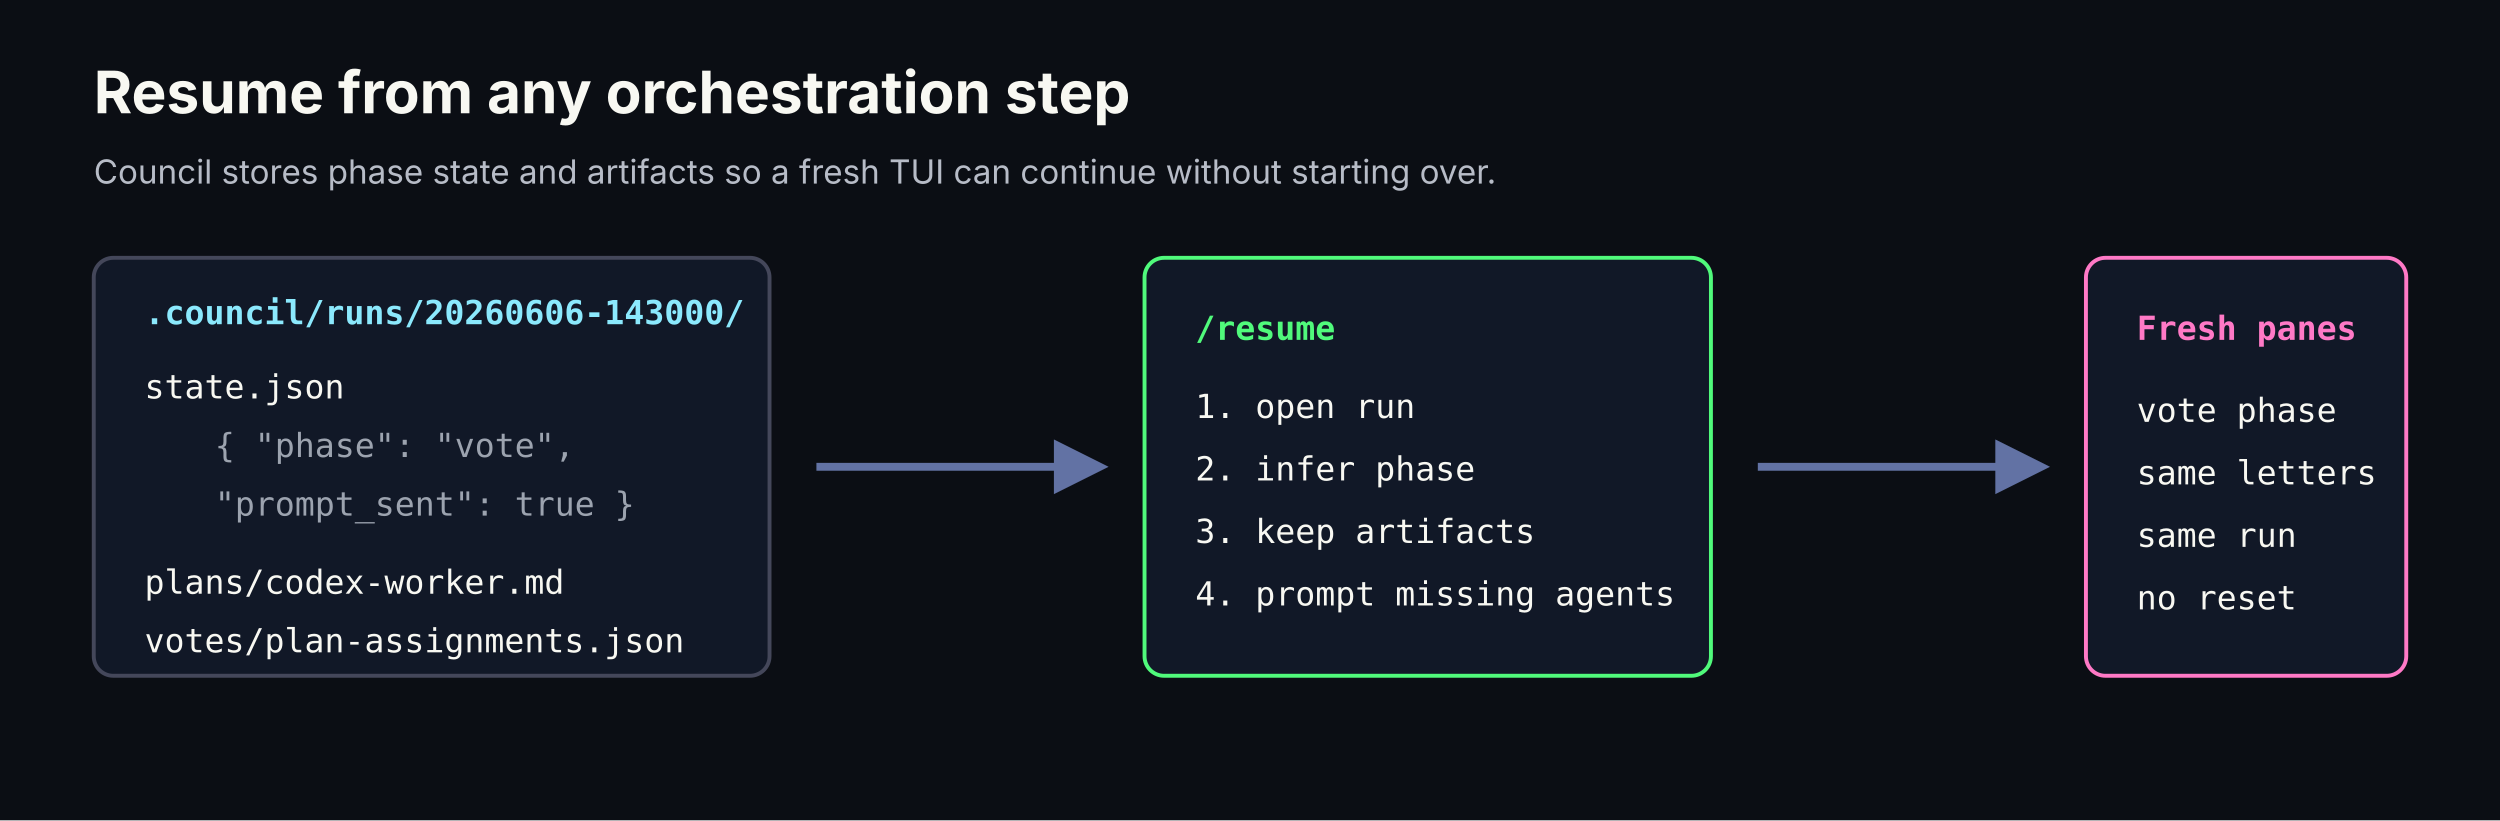
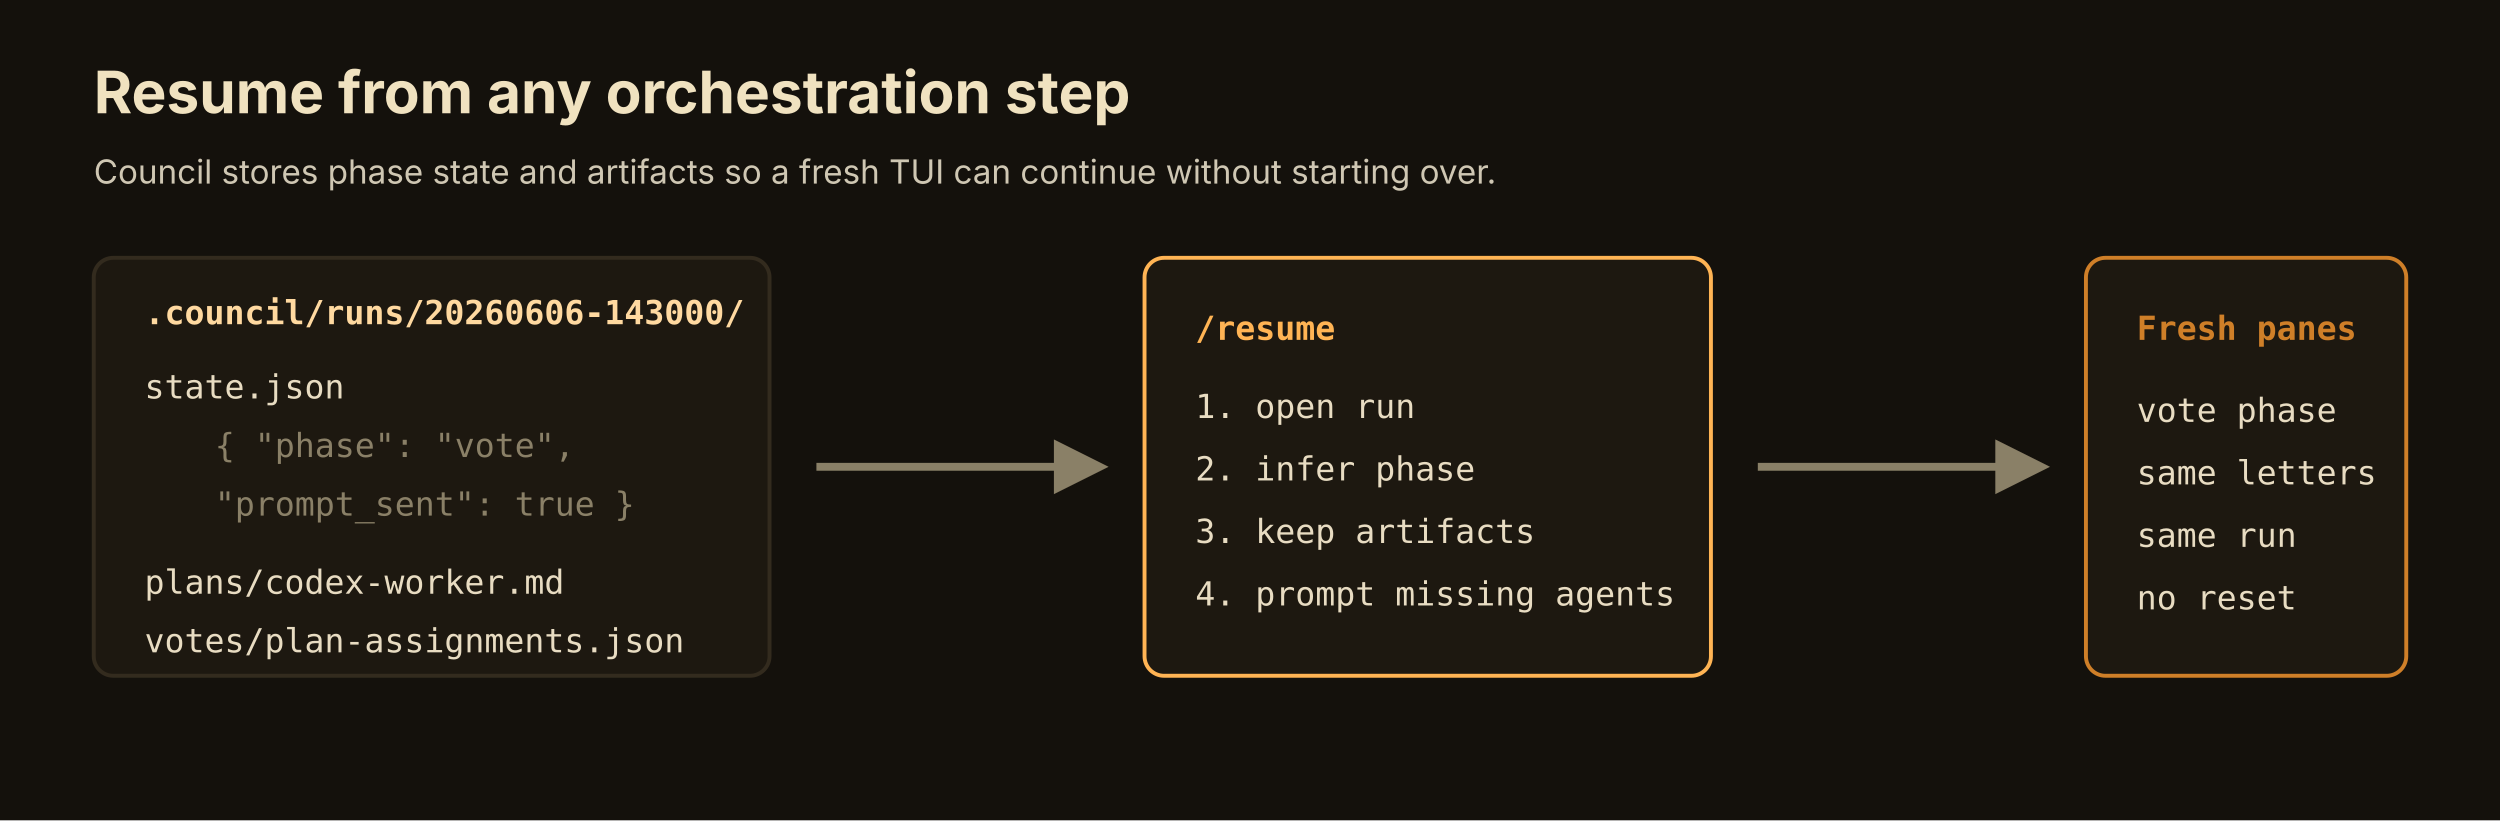
<svg xmlns="http://www.w3.org/2000/svg" width="1280" height="420" viewBox="0 0 1280 420" role="img" aria-labelledby="title desc">
-   <rect width="1280" height="420" fill="#0b0e14" />
-   <text x="48" y="58" font-family="Inter,Arial,sans-serif" font-size="30" font-weight="700" fill="#f8f8f2">Resume from any orchestration step</text>
-   <text x="48" y="94" font-family="Inter,Arial,sans-serif" font-size="17" fill="#b7bcc7">Council stores phase state and artifacts so a fresh TUI can continue without starting over.</text>
-   <g font-family="SFMono-Regular,Consolas,monospace" font-size="17">
-     <rect x="48" y="132" width="346" height="214" rx="10" fill="#111827" stroke="#44475a" stroke-width="2" />
-     <text x="74" y="166" fill="#8be9fd" font-weight="700">.council/runs/20260606-143000/</text>
-     <text x="74" y="204" fill="#f8f8f2">state.json</text>
-     <text x="110" y="234" fill="#9ca3af">{ "phase": "vote",</text>
-     <text x="110" y="264" fill="#9ca3af">  "prompt_sent": true }</text>
-     <text x="74" y="304" fill="#f8f8f2">plans/codex-worker.md</text>
-     <text x="74" y="334" fill="#f8f8f2">votes/plan-assignments.json</text>
-     <path d="M418 239 C492 239 492 239 562 239" stroke="#6272a4" stroke-width="4" fill="none" marker-end="url(#arrow)" />
-     <rect x="586" y="132" width="290" height="214" rx="10" fill="#111827" stroke="#50fa7b" stroke-width="2" />
-     <text x="612" y="174" fill="#50fa7b" font-weight="700">/resume</text>
-     <text x="612" y="214" fill="#f8f8f2">1. open run</text>
-     <text x="612" y="246" fill="#f8f8f2">2. infer phase</text>
-     <text x="612" y="278" fill="#f8f8f2">3. keep artifacts</text>
-     <text x="612" y="310" fill="#f8f8f2">4. prompt missing agents</text>
-     <path d="M900 239 C974 239 974 239 1044 239" stroke="#6272a4" stroke-width="4" fill="none" marker-end="url(#arrow)" />
-     <rect x="1068" y="132" width="164" height="214" rx="10" fill="#111827" stroke="#ff79c6" stroke-width="2" />
-     <text x="1094" y="174" fill="#ff79c6" font-weight="700">Fresh panes</text>
-     <text x="1094" y="216" fill="#f8f8f2">vote phase</text>
-     <text x="1094" y="248" fill="#f8f8f2">same letters</text>
-     <text x="1094" y="280" fill="#f8f8f2">same run</text>
-     <text x="1094" y="312" fill="#f8f8f2">no reset</text>
+   <rect width="1280" height="420" fill="#14110c" />
+   <text x="48" y="58" font-family="'IBM Plex Sans',Inter,Arial,sans-serif" font-size="30" font-weight="700" fill="#f0e2c0">Resume from any orchestration step</text>
+   <text x="48" y="94" font-family="'IBM Plex Sans',Inter,Arial,sans-serif" font-size="17" fill="#cfc7b3">Council stores phase state and artifacts so a fresh TUI can continue without starting over.</text>
+   <g font-family="'IBM Plex Mono',ui-monospace,monospace" font-size="17">
+     <rect x="48" y="132" width="346" height="214" rx="10" fill="#1d1810" stroke="#332b1e" stroke-width="2" />
+     <text x="74" y="166" fill="#ffd9a0" font-weight="700">.council/runs/20260606-143000/</text>
+     <text x="74" y="204" fill="#e8dcc2">state.json</text>
+     <text x="110" y="234" fill="#8a8067">{ "phase": "vote",</text>
+     <text x="110" y="264" fill="#8a8067">  "prompt_sent": true }</text>
+     <text x="74" y="304" fill="#e8dcc2">plans/codex-worker.md</text>
+     <text x="74" y="334" fill="#e8dcc2">votes/plan-assignments.json</text>
+     <path d="M418 239 C492 239 492 239 562 239" stroke="#8a8067" stroke-width="4" fill="none" marker-end="url(#arrow)" />
+     <rect x="586" y="132" width="290" height="214" rx="10" fill="#1d1810" stroke="#ffb454" stroke-width="2" />
+     <text x="612" y="174" fill="#ffb454" font-weight="700">/resume</text>
+     <text x="612" y="214" fill="#e8dcc2">1. open run</text>
+     <text x="612" y="246" fill="#e8dcc2">2. infer phase</text>
+     <text x="612" y="278" fill="#e8dcc2">3. keep artifacts</text>
+     <text x="612" y="310" fill="#e8dcc2">4. prompt missing agents</text>
+     <path d="M900 239 C974 239 974 239 1044 239" stroke="#8a8067" stroke-width="4" fill="none" marker-end="url(#arrow)" />
+     <rect x="1068" y="132" width="164" height="214" rx="10" fill="#1d1810" stroke="#cf7f28" stroke-width="2" />
+     <text x="1094" y="174" fill="#cf7f28" font-weight="700">Fresh panes</text>
+     <text x="1094" y="216" fill="#e8dcc2">vote phase</text>
+     <text x="1094" y="248" fill="#e8dcc2">same letters</text>
+     <text x="1094" y="280" fill="#e8dcc2">same run</text>
+     <text x="1094" y="312" fill="#e8dcc2">no reset</text>
  </g>
  <defs>
    <marker id="arrow" viewBox="0 0 10 10" refX="8" refY="5" markerWidth="7" markerHeight="7" orient="auto-start-reverse">
-       <path d="M 0 0 L 10 5 L 0 10 z" fill="#6272a4" />
+       <path d="M 0 0 L 10 5 L 0 10 z" fill="#8a8067" />
    </marker>
  </defs>
</svg>
